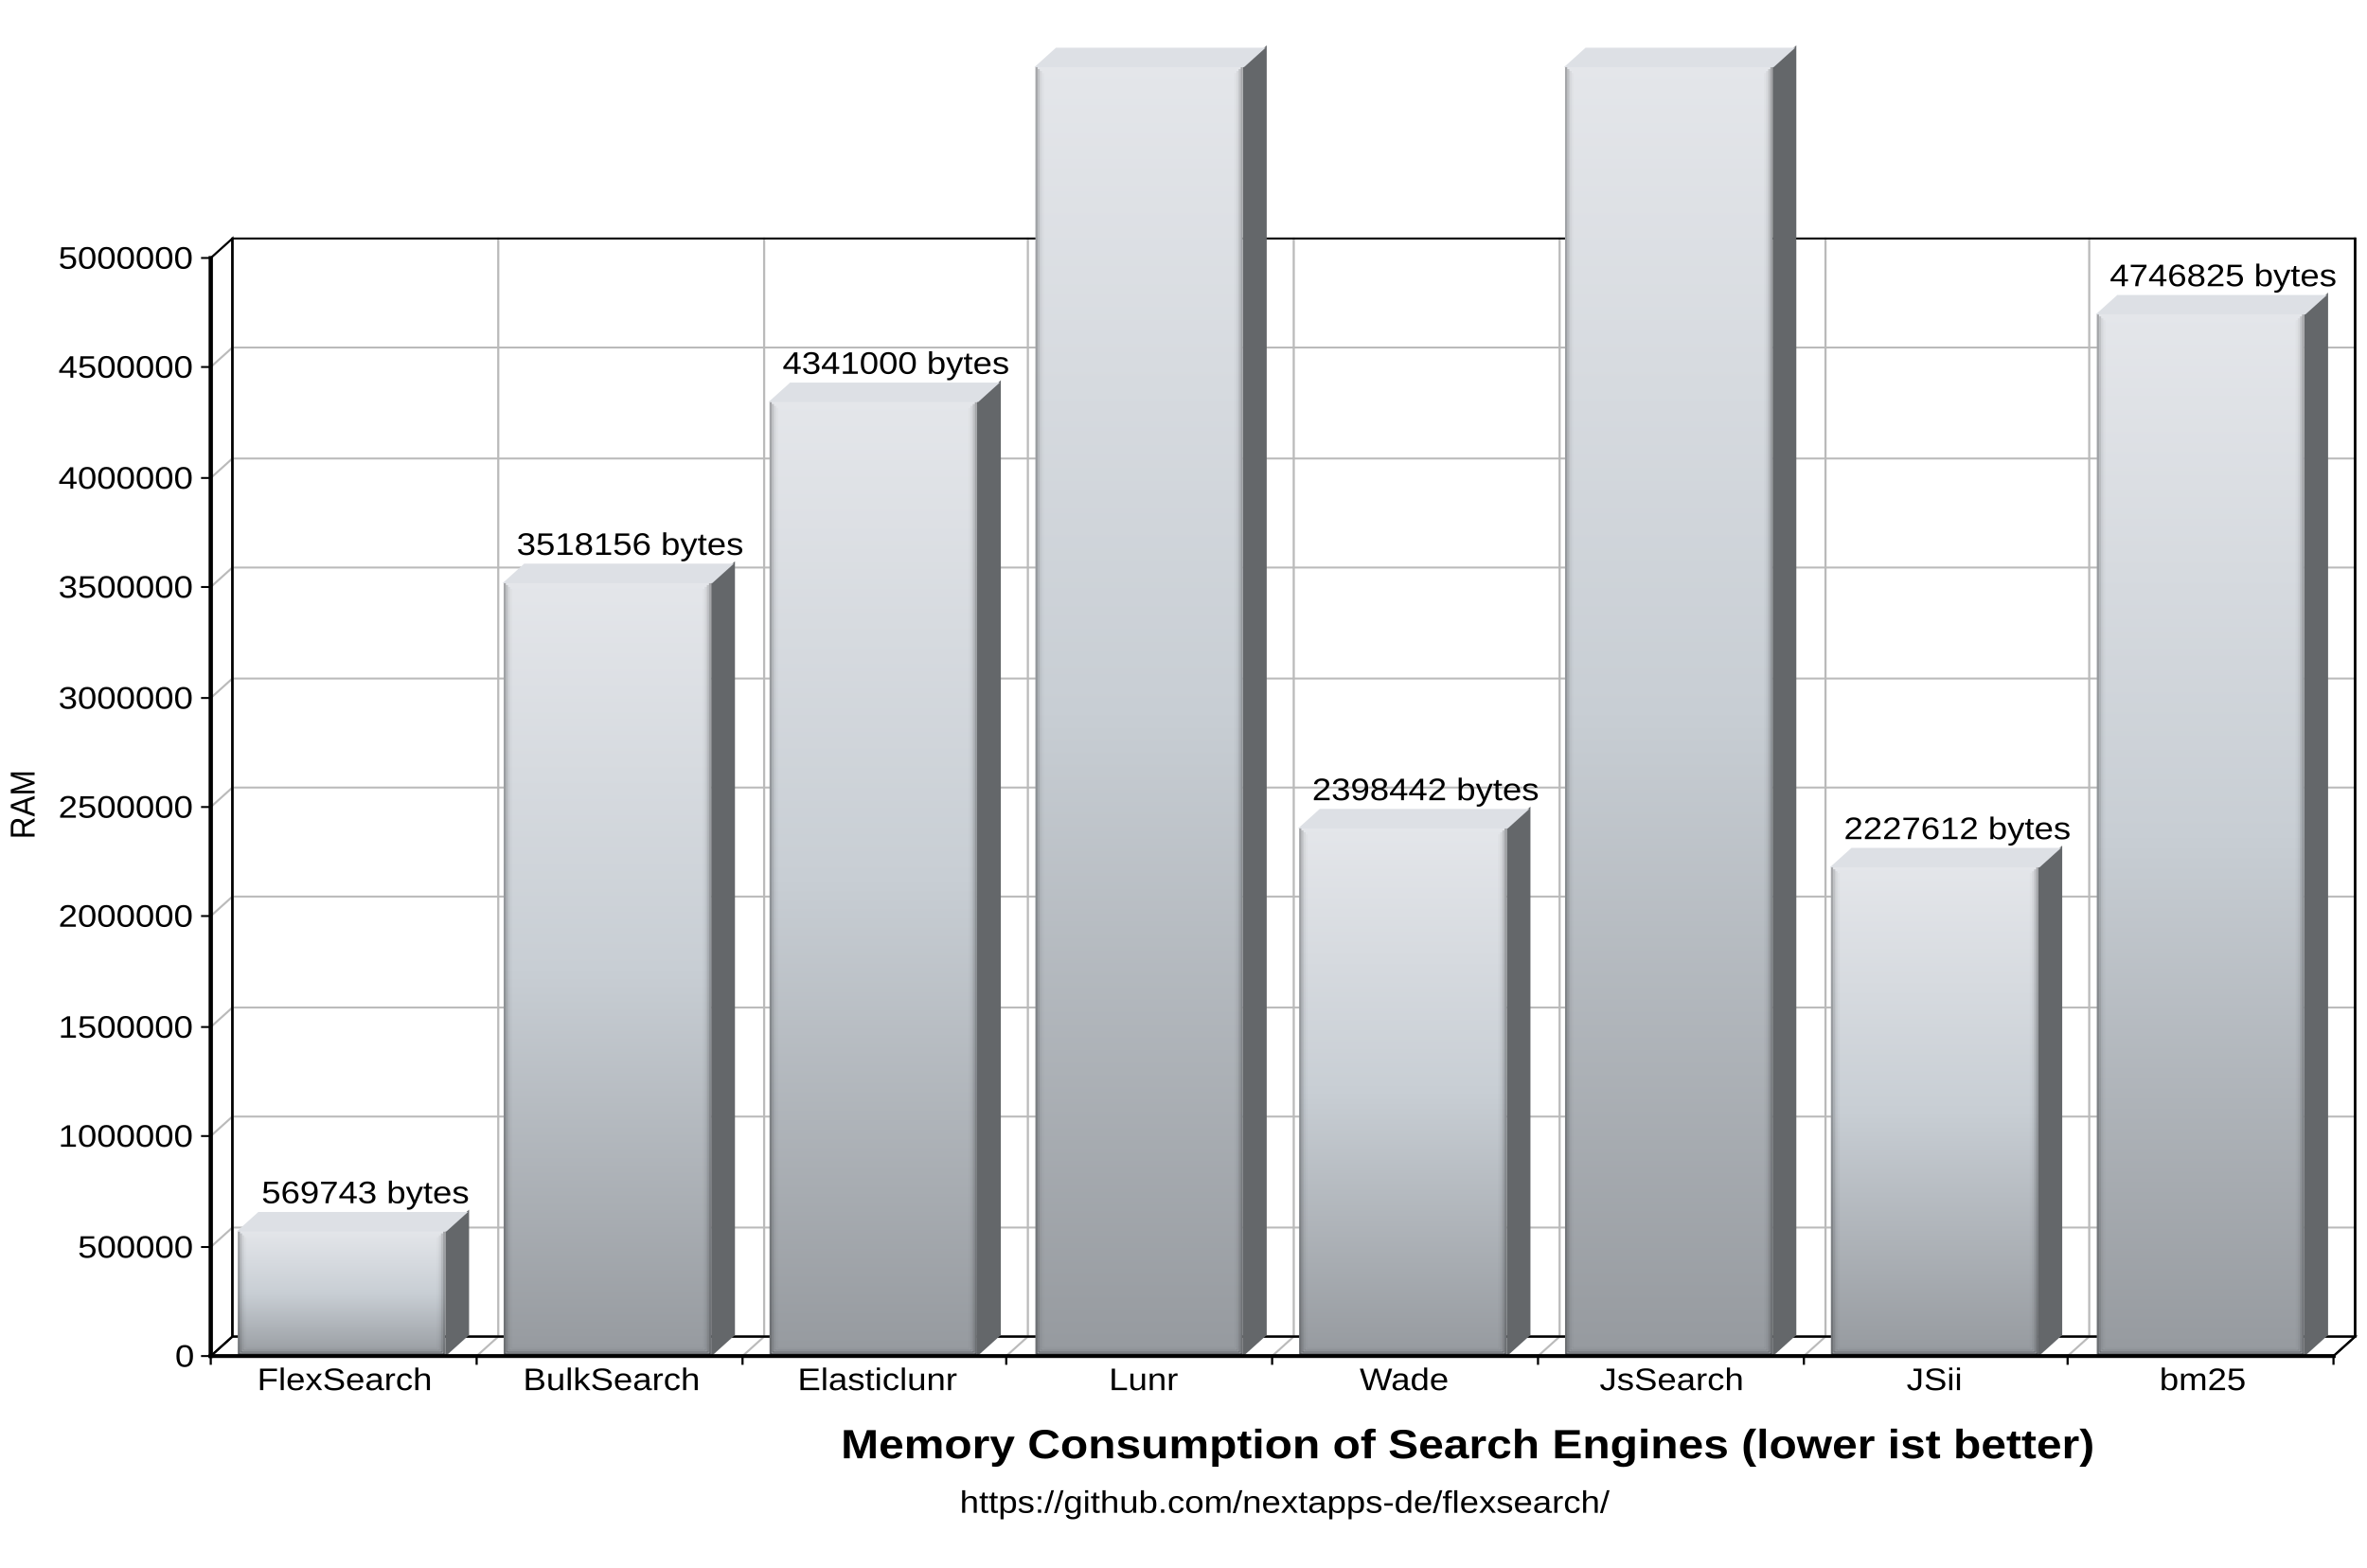
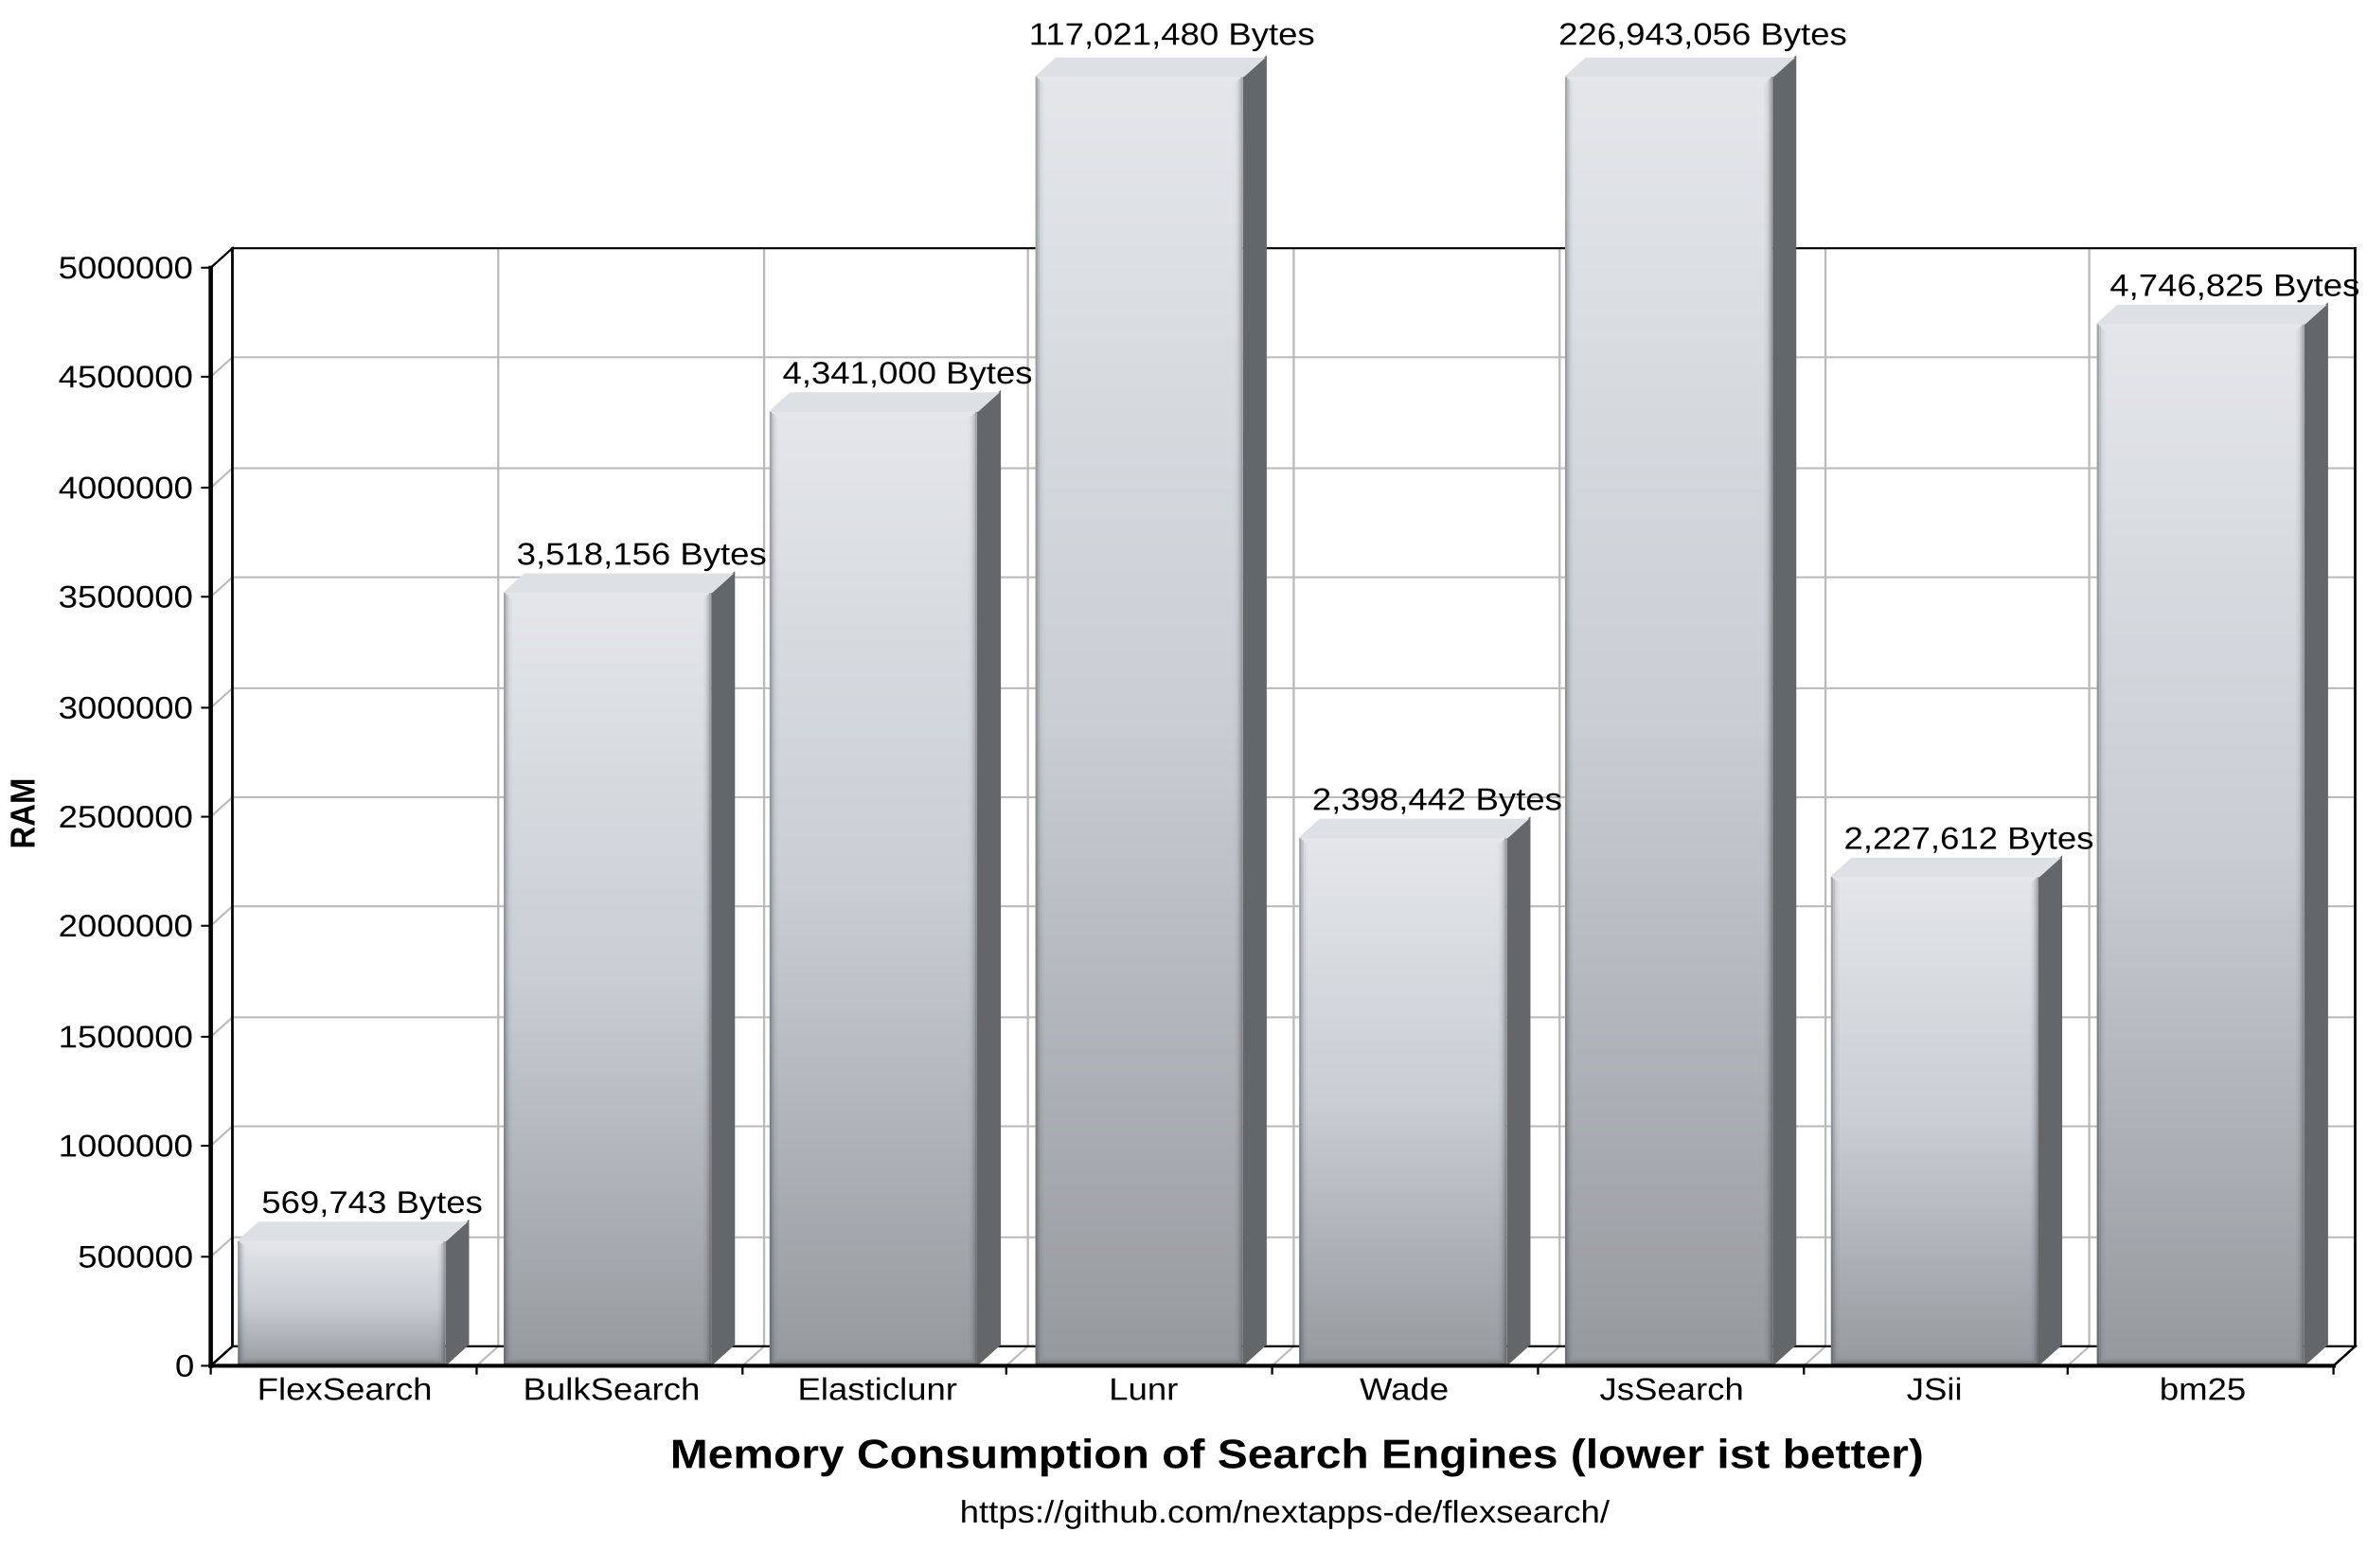
- <svg xmlns="http://www.w3.org/2000/svg" xmlns:xlink="http://www.w3.org/1999/xlink" viewBox="0 -35 1095 805" x="0px" y="0px" width="1095px" height="725px" preserveAspectRatio="none" xml:space="preserve">
+ <svg xmlns="http://www.w3.org/2000/svg" xmlns:xlink="http://www.w3.org/1999/xlink" viewBox="0 -40 1095 805" x="0px" y="0px" width="1095px" height="725px" preserveAspectRatio="none" xml:space="preserve">
  <defs>
    <linearGradient id="b49" x1="0.5" y1="596.5" x2="0.5" y2="662.242" spreadMethod="pad" gradientUnits="userSpaceOnUse">
      <stop offset="0" stop-color="#e4e6ea" />
      <stop offset="0.5" stop-color="#c8ced4" />
      <stop offset="1" stop-color="#969a9f" />
    </linearGradient>
    <linearGradient id="b75" x1="0.5" y1="263.5" x2="0.5" y2="660.941" spreadMethod="pad" gradientUnits="userSpaceOnUse">
      <stop offset="0" stop-color="#e4e6ea" />
      <stop offset="0.5" stop-color="#c8ced4" />
      <stop offset="1" stop-color="#969a9f" />
    </linearGradient>
    <linearGradient id="b101" x1="0.5" y1="170.5" x2="0.5" y2="660.578" spreadMethod="pad" gradientUnits="userSpaceOnUse">
      <stop offset="0" stop-color="#e4e6ea" />
      <stop offset="0.5" stop-color="#c8ced4" />
      <stop offset="1" stop-color="#969a9f" />
    </linearGradient>
    <linearGradient id="b127" x1="0.5" y1="-1.5" x2="0.5" y2="659.906" spreadMethod="pad" gradientUnits="userSpaceOnUse">
      <stop offset="0" stop-color="#e4e6ea" />
      <stop offset="0.5" stop-color="#c8ced4" />
      <stop offset="1" stop-color="#969a9f" />
    </linearGradient>
    <linearGradient id="b152" x1="0.5" y1="389.5" x2="0.5" y2="661.434" spreadMethod="pad" gradientUnits="userSpaceOnUse">
      <stop offset="0" stop-color="#e4e6ea" />
      <stop offset="0.5" stop-color="#c8ced4" />
      <stop offset="1" stop-color="#969a9f" />
    </linearGradient>
    <linearGradient id="b178" x1="0.5" y1="-1.5" x2="0.5" y2="659.906" spreadMethod="pad" gradientUnits="userSpaceOnUse">
      <stop offset="0" stop-color="#e4e6ea" />
      <stop offset="0.5" stop-color="#c8ced4" />
      <stop offset="1" stop-color="#969a9f" />
    </linearGradient>
    <linearGradient id="b203" x1="0.5" y1="409.5" x2="0.5" y2="661.512" spreadMethod="pad" gradientUnits="userSpaceOnUse">
      <stop offset="0" stop-color="#e4e6ea" />
      <stop offset="0.5" stop-color="#c8ced4" />
      <stop offset="1" stop-color="#969a9f" />
    </linearGradient>
    <linearGradient id="b229" x1="0.5" y1="125.5" x2="0.5" y2="660.402" spreadMethod="pad" gradientUnits="userSpaceOnUse">
      <stop offset="0" stop-color="#e4e6ea" />
      <stop offset="0.5" stop-color="#c8ced4" />
      <stop offset="1" stop-color="#969a9f" />
    </linearGradient>
  </defs>
  <g font-family="Arial" font-size="11px" fill="none" fill-rule="evenodd" stroke-linecap="square">
    <rect id="b1" x="0" y="0" width="1095" height="805" />
    <use xlink:href="#b1" fill="" />
    <rect id="b2" x="108" y="88" width="981" height="563" />
    <use xlink:href="#b2" fill="" />
    <path id="b3" stroke-linecap="butt" d="M97.5,97.5 L97.5,661.5 L107.5,651.5 L107.5,87.5 L97.5,97.5 Z" />
    <use xlink:href="#b3" fill="" />
    <path id="b4" stroke-linecap="butt" d="M1079.5,661.5 L97.5,661.5 L107.5,651.5 L1089.5,651.5 L1079.5,661.5 Z" />
    <use xlink:href="#b4" fill="" />
    <line id="b5" x1="107.5" y1="651.5" x2="1089.5" y2="651.5" />
    <use xlink:href="#b5" stroke="#bababa" />
    <line id="b6" x1="97.5" y1="661.5" x2="107.5" y2="651.5" />
    <use xlink:href="#b6" stroke="#bababa" />
    <line id="b7" x1="107.5" y1="595.5" x2="1089.5" y2="595.5" />
    <use xlink:href="#b7" stroke="#bababa" />
    <line id="b8" x1="97.5" y1="605.5" x2="107.5" y2="595.5" />
    <use xlink:href="#b8" stroke="#bababa" />
    <line id="b9" x1="107.5" y1="538.5" x2="1089.5" y2="538.5" />
    <use xlink:href="#b9" stroke="#bababa" />
    <line id="b10" x1="97.5" y1="548.5" x2="107.5" y2="538.5" />
    <use xlink:href="#b10" stroke="#bababa" />
    <line id="b11" x1="107.5" y1="482.5" x2="1089.5" y2="482.5" />
    <use xlink:href="#b11" stroke="#bababa" />
    <line id="b12" x1="97.5" y1="492.5" x2="107.5" y2="482.5" />
    <use xlink:href="#b12" stroke="#bababa" />
    <line id="b13" x1="107.5" y1="425.5" x2="1089.5" y2="425.5" />
    <use xlink:href="#b13" stroke="#bababa" />
    <line id="b14" x1="97.5" y1="435.5" x2="107.5" y2="425.5" />
    <use xlink:href="#b14" stroke="#bababa" />
    <line id="b15" x1="107.5" y1="369.5" x2="1089.5" y2="369.5" />
    <use xlink:href="#b15" stroke="#bababa" />
    <line id="b16" x1="97.5" y1="379.5" x2="107.5" y2="369.5" />
    <use xlink:href="#b16" stroke="#bababa" />
    <line id="b17" x1="107.5" y1="313.5" x2="1089.5" y2="313.5" />
    <use xlink:href="#b17" stroke="#bababa" />
    <line id="b18" x1="97.5" y1="323.5" x2="107.5" y2="313.5" />
    <use xlink:href="#b18" stroke="#bababa" />
    <line id="b19" x1="107.5" y1="256.5" x2="1089.5" y2="256.5" />
    <use xlink:href="#b19" stroke="#bababa" />
    <line id="b20" x1="97.5" y1="266.5" x2="107.5" y2="256.5" />
    <use xlink:href="#b20" stroke="#bababa" />
    <line id="b21" x1="107.5" y1="200.5" x2="1089.5" y2="200.5" />
    <use xlink:href="#b21" stroke="#bababa" />
    <line id="b22" x1="97.5" y1="210.5" x2="107.5" y2="200.5" />
    <use xlink:href="#b22" stroke="#bababa" />
    <line id="b23" x1="107.5" y1="143.5" x2="1089.5" y2="143.5" />
    <use xlink:href="#b23" stroke="#bababa" />
    <line id="b24" x1="97.5" y1="153.5" x2="107.5" y2="143.5" />
    <use xlink:href="#b24" stroke="#bababa" />
    <line id="b25" x1="107.5" y1="87.5" x2="1089.5" y2="87.5" />
    <use xlink:href="#b25" stroke="#bababa" />
    <line id="b26" x1="97.5" y1="97.5" x2="107.5" y2="87.5" />
    <use xlink:href="#b26" stroke="#bababa" />
    <line id="b27" x1="107.5" y1="651.5" x2="107.5" y2="87.5" />
    <use xlink:href="#b27" stroke="#bababa" />
    <line id="b28" x1="97.5" y1="661.5" x2="107.5" y2="651.5" />
    <use xlink:href="#b28" stroke="#bababa" />
    <line id="b29" x1="230.5" y1="651.5" x2="230.5" y2="87.5" />
    <use xlink:href="#b29" stroke="#bababa" />
    <line id="b30" x1="220.5" y1="661.5" x2="230.5" y2="651.5" />
    <use xlink:href="#b30" stroke="#bababa" />
    <line id="b31" x1="353.5" y1="651.5" x2="353.5" y2="87.5" />
    <use xlink:href="#b31" stroke="#bababa" />
    <line id="b32" x1="343.5" y1="661.5" x2="353.5" y2="651.5" />
    <use xlink:href="#b32" stroke="#bababa" />
    <line id="b33" x1="475.5" y1="651.5" x2="475.5" y2="87.5" />
    <use xlink:href="#b33" stroke="#bababa" />
    <line id="b34" x1="465.5" y1="661.5" x2="475.5" y2="651.5" />
    <use xlink:href="#b34" stroke="#bababa" />
    <line id="b35" x1="598.5" y1="651.5" x2="598.5" y2="87.5" />
    <use xlink:href="#b35" stroke="#bababa" />
    <line id="b36" x1="588.5" y1="661.5" x2="598.5" y2="651.5" />
    <use xlink:href="#b36" stroke="#bababa" />
    <line id="b37" x1="721.5" y1="651.5" x2="721.5" y2="87.5" />
    <use xlink:href="#b37" stroke="#bababa" />
    <line id="b38" x1="711.5" y1="661.5" x2="721.5" y2="651.5" />
    <use xlink:href="#b38" stroke="#bababa" />
    <line id="b39" x1="844.5" y1="651.5" x2="844.5" y2="87.5" />
    <use xlink:href="#b39" stroke="#bababa" />
    <line id="b40" x1="834.5" y1="661.5" x2="844.5" y2="651.5" />
    <use xlink:href="#b40" stroke="#bababa" />
    <line id="b41" x1="966.5" y1="651.5" x2="966.5" y2="87.5" />
    <use xlink:href="#b41" stroke="#bababa" />
    <line id="b42" x1="956.5" y1="661.5" x2="966.5" y2="651.5" />
    <use xlink:href="#b42" stroke="#bababa" />
    <line id="b43" x1="1089.5" y1="651.5" x2="1089.5" y2="87.5" />
    <use xlink:href="#b43" stroke="#bababa" />
    <line id="b44" x1="1079.5" y1="661.5" x2="1089.5" y2="651.5" />
    <use xlink:href="#b44" stroke="#bababa" />
    <rect id="b45" x="107.5" y="87.5" width="982" height="564" />
    <use xlink:href="#b45" stroke="#000000" />
    <path id="b46" stroke-linecap="butt" d="M97.5,97.5 L97.5,661.5 L107.5,651.5 L107.5,87.5 L97.5,97.5 Z" />
    <use xlink:href="#b46" stroke="#000000" />
    <path id="b47" stroke-linecap="butt" d="M1079.5,661.5 L97.5,661.5 L107.5,651.5 L1089.5,651.5 L1079.5,661.5 Z" />
    <use xlink:href="#b47" stroke="#000000" />
    <path id="b48" stroke-linecap="butt" d="M206.5,660.5 L206.5,597.5 L216.5,587.5 L216.5,650.5 L206.5,660.5 Z" />
    <use xlink:href="#b48" fill="#64676a" stroke="#64676a" />
    <rect id="b50" x="110" y="597" width="96" height="64" />
    <use xlink:href="#b50" fill="url(#b49)" />
    <path id="b52" stroke-linecap="butt" d="M110.5,660.5 L110.5,597.5" />
    <use xlink:href="#b52" stroke="#000000" stroke-opacity="0.278" />
    <path id="b53" stroke-linecap="butt" d="M110.5,597.5 L205.5,597.5" />
    <use xlink:href="#b53" />
    <path id="b54" stroke-linecap="butt" d="M205.5,597.5 L205.5,660.5" />
    <use xlink:href="#b54" stroke="#000000" stroke-opacity="0.278" />
    <path id="b55" stroke-linecap="butt" d="M205.5,660.5 L110.5,660.5" />
    <use xlink:href="#b55" stroke="#000000" stroke-opacity="0.278" />
    <path id="b57" stroke-linecap="butt" d="M111.5,659.5 L111.5,598.5" />
    <use xlink:href="#b57" stroke="#000000" stroke-opacity="0.153" />
    <path id="b58" stroke-linecap="butt" d="M111.5,598.5 L204.5,598.5" />
    <use xlink:href="#b58" />
    <path id="b59" stroke-linecap="butt" d="M204.5,598.5 L204.5,659.5" />
    <use xlink:href="#b59" stroke="#000000" stroke-opacity="0.153" />
    <path id="b60" stroke-linecap="butt" d="M204.5,659.5 L111.5,659.5" />
    <use xlink:href="#b60" stroke="#000000" stroke-opacity="0.153" />
    <path id="b62" stroke-linecap="butt" d="M112.5,658.5 L112.5,599.5" />
    <use xlink:href="#b62" stroke="#000000" stroke-opacity="0.059" />
    <path id="b63" stroke-linecap="butt" d="M112.5,599.5 L203.5,599.5" />
    <use xlink:href="#b63" />
    <path id="b64" stroke-linecap="butt" d="M203.5,599.5 L203.5,658.5" />
    <use xlink:href="#b64" stroke="#000000" stroke-opacity="0.059" />
    <path id="b65" stroke-linecap="butt" d="M203.5,658.5 L112.5,658.5" />
    <use xlink:href="#b65" stroke="#000000" stroke-opacity="0.059" />
    <path id="b67" stroke-linecap="butt" d="M113.5,657.5 L113.5,600.5" />
    <use xlink:href="#b67" stroke="#000000" stroke-opacity="0.02" />
    <path id="b68" stroke-linecap="butt" d="M113.5,600.5 L202.5,600.5" />
    <use xlink:href="#b68" />
    <path id="b69" stroke-linecap="butt" d="M202.5,600.5 L202.5,657.5" />
    <use xlink:href="#b69" stroke="#000000" stroke-opacity="0.02" />
    <path id="b70" stroke-linecap="butt" d="M202.5,657.5 L113.5,657.5" />
    <use xlink:href="#b70" stroke="#000000" stroke-opacity="0.02" />
    <path id="b71" stroke-linecap="butt" d="M119.5,587.5 L109.5,597.5 L206.5,597.5 L216.5,587.5 L119.5,587.5 Z" />
    <use xlink:href="#b71" fill="#dde0e5" />
    <rect id="b72" x="117" y="566" width="102" height="22" />
    <use xlink:href="#b72" fill="" />
-     <text id="b73" style="font-family:'Arial';font-size:16px;" x="121" y="583">569743 bytes</text>
+     <text id="b73" style="font-family:'Arial';font-size:16px;" x="121" y="583">569,743 Bytes</text>
    <use xlink:href="#b73" fill="#000000" />
    <path id="b74" stroke-linecap="butt" d="M329.5,660.5 L329.5,264.5 L339.5,254.5 L339.5,650.5 L329.5,660.5 Z" />
    <use xlink:href="#b74" fill="#64676a" stroke="#64676a" />
    <rect id="b76" x="233" y="264" width="96" height="397" />
    <use xlink:href="#b76" fill="url(#b75)" />
    <path id="b78" stroke-linecap="butt" d="M233.5,660.5 L233.5,264.5" />
    <use xlink:href="#b78" stroke="#000000" stroke-opacity="0.278" />
    <path id="b79" stroke-linecap="butt" d="M233.5,264.5 L328.5,264.5" />
    <use xlink:href="#b79" />
    <path id="b80" stroke-linecap="butt" d="M328.5,264.5 L328.5,660.5" />
    <use xlink:href="#b80" stroke="#000000" stroke-opacity="0.278" />
    <path id="b81" stroke-linecap="butt" d="M328.5,660.5 L233.5,660.5" />
    <use xlink:href="#b81" stroke="#000000" stroke-opacity="0.278" />
    <path id="b83" stroke-linecap="butt" d="M234.5,659.5 L234.5,265.5" />
    <use xlink:href="#b83" stroke="#000000" stroke-opacity="0.153" />
    <path id="b84" stroke-linecap="butt" d="M234.5,265.5 L327.5,265.5" />
    <use xlink:href="#b84" />
    <path id="b85" stroke-linecap="butt" d="M327.5,265.5 L327.5,659.5" />
    <use xlink:href="#b85" stroke="#000000" stroke-opacity="0.153" />
    <path id="b86" stroke-linecap="butt" d="M327.5,659.5 L234.5,659.5" />
    <use xlink:href="#b86" stroke="#000000" stroke-opacity="0.153" />
    <path id="b88" stroke-linecap="butt" d="M235.5,658.5 L235.5,266.5" />
    <use xlink:href="#b88" stroke="#000000" stroke-opacity="0.059" />
    <path id="b89" stroke-linecap="butt" d="M235.5,266.5 L326.5,266.5" />
    <use xlink:href="#b89" />
    <path id="b90" stroke-linecap="butt" d="M326.5,266.5 L326.5,658.5" />
    <use xlink:href="#b90" stroke="#000000" stroke-opacity="0.059" />
    <path id="b91" stroke-linecap="butt" d="M326.5,658.5 L235.5,658.5" />
    <use xlink:href="#b91" stroke="#000000" stroke-opacity="0.059" />
    <path id="b93" stroke-linecap="butt" d="M236.5,657.5 L236.5,267.5" />
    <use xlink:href="#b93" stroke="#000000" stroke-opacity="0.02" />
    <path id="b94" stroke-linecap="butt" d="M236.5,267.5 L325.5,267.5" />
    <use xlink:href="#b94" />
    <path id="b95" stroke-linecap="butt" d="M325.5,267.5 L325.5,657.5" />
    <use xlink:href="#b95" stroke="#000000" stroke-opacity="0.02" />
    <path id="b96" stroke-linecap="butt" d="M325.5,657.5 L236.5,657.5" />
    <use xlink:href="#b96" stroke="#000000" stroke-opacity="0.02" />
    <path id="b97" stroke-linecap="butt" d="M242.5,254.5 L232.5,264.5 L329.5,264.5 L339.5,254.5 L242.5,254.5 Z" />
    <use xlink:href="#b97" fill="#dde0e5" />
    <rect id="b98" x="235" y="233" width="111" height="22" />
    <use xlink:href="#b98" fill="" />
-     <text id="b99" style="font-family:'Arial';font-size:16px;" x="239" y="250">3518156 bytes</text>
+     <text id="b99" style="font-family:'Arial';font-size:16px;" x="239" y="250">3,518,156 Bytes</text>
    <use xlink:href="#b99" fill="#000000" />
    <path id="b100" stroke-linecap="butt" d="M452.5,660.5 L452.5,171.5 L462.5,161.5 L462.5,650.5 L452.5,660.5 Z" />
    <use xlink:href="#b100" fill="#64676a" stroke="#64676a" />
    <rect id="b102" x="356" y="171" width="96" height="490" />
    <use xlink:href="#b102" fill="url(#b101)" />
    <path id="b104" stroke-linecap="butt" d="M356.5,660.5 L356.5,171.5" />
    <use xlink:href="#b104" stroke="#000000" stroke-opacity="0.278" />
    <path id="b105" stroke-linecap="butt" d="M356.5,171.5 L451.5,171.5" />
    <use xlink:href="#b105" />
    <path id="b106" stroke-linecap="butt" d="M451.5,171.5 L451.5,660.5" />
    <use xlink:href="#b106" stroke="#000000" stroke-opacity="0.278" />
    <path id="b107" stroke-linecap="butt" d="M451.5,660.5 L356.5,660.5" />
    <use xlink:href="#b107" stroke="#000000" stroke-opacity="0.278" />
    <path id="b109" stroke-linecap="butt" d="M357.5,659.5 L357.5,172.5" />
    <use xlink:href="#b109" stroke="#000000" stroke-opacity="0.153" />
    <path id="b110" stroke-linecap="butt" d="M357.5,172.5 L450.5,172.5" />
    <use xlink:href="#b110" />
    <path id="b111" stroke-linecap="butt" d="M450.5,172.5 L450.5,659.5" />
    <use xlink:href="#b111" stroke="#000000" stroke-opacity="0.153" />
    <path id="b112" stroke-linecap="butt" d="M450.5,659.5 L357.5,659.5" />
    <use xlink:href="#b112" stroke="#000000" stroke-opacity="0.153" />
    <path id="b114" stroke-linecap="butt" d="M358.5,658.5 L358.5,173.5" />
    <use xlink:href="#b114" stroke="#000000" stroke-opacity="0.059" />
    <path id="b115" stroke-linecap="butt" d="M358.5,173.5 L449.5,173.5" />
    <use xlink:href="#b115" />
    <path id="b116" stroke-linecap="butt" d="M449.5,173.5 L449.5,658.5" />
    <use xlink:href="#b116" stroke="#000000" stroke-opacity="0.059" />
    <path id="b117" stroke-linecap="butt" d="M449.5,658.5 L358.5,658.5" />
    <use xlink:href="#b117" stroke="#000000" stroke-opacity="0.059" />
    <path id="b119" stroke-linecap="butt" d="M359.5,657.5 L359.5,174.5" />
    <use xlink:href="#b119" stroke="#000000" stroke-opacity="0.02" />
    <path id="b120" stroke-linecap="butt" d="M359.5,174.5 L448.5,174.5" />
    <use xlink:href="#b120" />
    <path id="b121" stroke-linecap="butt" d="M448.5,174.5 L448.5,657.5" />
    <use xlink:href="#b121" stroke="#000000" stroke-opacity="0.02" />
    <path id="b122" stroke-linecap="butt" d="M448.5,657.5 L359.5,657.5" />
    <use xlink:href="#b122" stroke="#000000" stroke-opacity="0.02" />
    <path id="b123" stroke-linecap="butt" d="M365.5,161.5 L355.5,171.5 L452.5,171.5 L462.5,161.5 L365.5,161.5 Z" />
    <use xlink:href="#b123" fill="#dde0e5" />
    <rect id="b124" x="358" y="140" width="111" height="22" />
    <use xlink:href="#b124" fill="" />
-     <text id="b125" style="font-family:'Arial';font-size:16px;" x="362" y="157">4341000 bytes</text>
+     <text id="b125" style="font-family:'Arial';font-size:16px;" x="362" y="157">4,341,000 Bytes</text>
    <use xlink:href="#b125" fill="#000000" />
    <path id="b126" stroke-linecap="butt" d="M575.5,660.5 L575.5,-0.5 L585.5,-10.5 L585.5,650.5 L575.5,660.5 Z" />
    <use xlink:href="#b126" fill="#64676a" stroke="#64676a" />
    <rect id="b128" x="479" y="-1" width="96" height="662" />
    <use xlink:href="#b128" fill="url(#b127)" />
    <path id="b130" stroke-linecap="butt" d="M479.5,660.5 L479.5,-0.5" />
    <use xlink:href="#b130" stroke="#000000" stroke-opacity="0.278" />
    <path id="b131" stroke-linecap="butt" d="M479.5,-0.5 L574.5,-0.5" />
    <use xlink:href="#b131" />
    <path id="b132" stroke-linecap="butt" d="M574.5,-0.5 L574.5,660.5" />
    <use xlink:href="#b132" stroke="#000000" stroke-opacity="0.278" />
    <path id="b133" stroke-linecap="butt" d="M574.5,660.5 L479.5,660.5" />
    <use xlink:href="#b133" stroke="#000000" stroke-opacity="0.278" />
    <path id="b135" stroke-linecap="butt" d="M480.5,659.5 L480.5,0.5" />
    <use xlink:href="#b135" stroke="#000000" stroke-opacity="0.153" />
    <path id="b136" stroke-linecap="butt" d="M480.5,0.5 L573.5,0.5" />
    <use xlink:href="#b136" />
    <path id="b137" stroke-linecap="butt" d="M573.5,0.5 L573.5,659.5" />
    <use xlink:href="#b137" stroke="#000000" stroke-opacity="0.153" />
    <path id="b138" stroke-linecap="butt" d="M573.5,659.5 L480.5,659.5" />
    <use xlink:href="#b138" stroke="#000000" stroke-opacity="0.153" />
    <path id="b140" stroke-linecap="butt" d="M481.5,658.5 L481.5,1.5" />
    <use xlink:href="#b140" stroke="#000000" stroke-opacity="0.059" />
    <path id="b141" stroke-linecap="butt" d="M481.5,1.5 L572.5,1.5" />
    <use xlink:href="#b141" />
    <path id="b142" stroke-linecap="butt" d="M572.5,1.5 L572.5,658.5" />
    <use xlink:href="#b142" stroke="#000000" stroke-opacity="0.059" />
    <path id="b143" stroke-linecap="butt" d="M572.5,658.5 L481.5,658.5" />
    <use xlink:href="#b143" stroke="#000000" stroke-opacity="0.059" />
    <path id="b145" stroke-linecap="butt" d="M482.5,657.5 L482.5,2.5" />
    <use xlink:href="#b145" stroke="#000000" stroke-opacity="0.02" />
    <path id="b146" stroke-linecap="butt" d="M482.5,2.5 L571.5,2.5" />
    <use xlink:href="#b146" />
    <path id="b147" stroke-linecap="butt" d="M571.5,2.5 L571.5,657.5" />
    <use xlink:href="#b147" stroke="#000000" stroke-opacity="0.02" />
    <path id="b148" stroke-linecap="butt" d="M571.5,657.5 L482.5,657.5" />
    <use xlink:href="#b148" stroke="#000000" stroke-opacity="0.02" />
    <path id="b149" stroke-linecap="butt" d="M488.5,-10.5 L478.5,-0.5 L575.5,-0.5 L585.5,-10.5 L488.5,-10.5 Z" />
    <use xlink:href="#b149" fill="#dde0e5" />
-     <text id="b150" style="font-family:'Arial';font-size:16px;" x="476" y="-12553">117021480 bytes</text>
+     <text id="b150" style="font-family:'Arial';font-size:16px;" x="476" y="-17">117,021,480 Bytes</text>
    <use xlink:href="#b150" fill="#000000" />
    <path id="b151" stroke-linecap="butt" d="M697.5,660.5 L697.5,390.5 L707.5,380.5 L707.5,650.5 L697.5,660.5 Z" />
    <use xlink:href="#b151" fill="#64676a" stroke="#64676a" />
    <rect id="b153" x="601" y="390" width="96" height="271" />
    <use xlink:href="#b153" fill="url(#b152)" />
    <path id="b155" stroke-linecap="butt" d="M601.5,660.5 L601.5,390.5" />
    <use xlink:href="#b155" stroke="#000000" stroke-opacity="0.278" />
    <path id="b156" stroke-linecap="butt" d="M601.5,390.5 L696.5,390.5" />
    <use xlink:href="#b156" />
    <path id="b157" stroke-linecap="butt" d="M696.5,390.5 L696.5,660.5" />
    <use xlink:href="#b157" stroke="#000000" stroke-opacity="0.278" />
    <path id="b158" stroke-linecap="butt" d="M696.5,660.5 L601.5,660.5" />
    <use xlink:href="#b158" stroke="#000000" stroke-opacity="0.278" />
    <path id="b160" stroke-linecap="butt" d="M602.5,659.5 L602.5,391.5" />
    <use xlink:href="#b160" stroke="#000000" stroke-opacity="0.153" />
    <path id="b161" stroke-linecap="butt" d="M602.5,391.5 L695.5,391.5" />
    <use xlink:href="#b161" />
    <path id="b162" stroke-linecap="butt" d="M695.5,391.5 L695.5,659.5" />
    <use xlink:href="#b162" stroke="#000000" stroke-opacity="0.153" />
    <path id="b163" stroke-linecap="butt" d="M695.5,659.5 L602.5,659.5" />
    <use xlink:href="#b163" stroke="#000000" stroke-opacity="0.153" />
    <path id="b165" stroke-linecap="butt" d="M603.5,658.5 L603.5,392.5" />
    <use xlink:href="#b165" stroke="#000000" stroke-opacity="0.059" />
    <path id="b166" stroke-linecap="butt" d="M603.5,392.5 L694.5,392.5" />
    <use xlink:href="#b166" />
    <path id="b167" stroke-linecap="butt" d="M694.5,392.5 L694.5,658.5" />
    <use xlink:href="#b167" stroke="#000000" stroke-opacity="0.059" />
    <path id="b168" stroke-linecap="butt" d="M694.5,658.5 L603.5,658.5" />
    <use xlink:href="#b168" stroke="#000000" stroke-opacity="0.059" />
    <path id="b170" stroke-linecap="butt" d="M604.5,657.5 L604.5,393.5" />
    <use xlink:href="#b170" stroke="#000000" stroke-opacity="0.02" />
    <path id="b171" stroke-linecap="butt" d="M604.5,393.5 L693.5,393.5" />
    <use xlink:href="#b171" />
    <path id="b172" stroke-linecap="butt" d="M693.5,393.5 L693.5,657.5" />
    <use xlink:href="#b172" stroke="#000000" stroke-opacity="0.02" />
    <path id="b173" stroke-linecap="butt" d="M693.5,657.5 L604.5,657.5" />
    <use xlink:href="#b173" stroke="#000000" stroke-opacity="0.02" />
    <path id="b174" stroke-linecap="butt" d="M610.5,380.5 L600.5,390.5 L697.5,390.5 L707.5,380.5 L610.5,380.5 Z" />
    <use xlink:href="#b174" fill="#dde0e5" />
    <rect id="b175" x="603" y="359" width="111" height="22" />
    <use xlink:href="#b175" fill="" />
-     <text id="b176" style="font-family:'Arial';font-size:16px;" x="607" y="376">2398442 bytes</text>
+     <text id="b176" style="font-family:'Arial';font-size:16px;" x="607" y="376">2,398,442 Bytes</text>
    <use xlink:href="#b176" fill="#000000" />
    <path id="b177" stroke-linecap="butt" d="M820.5,660.5 L820.5,-0.5 L830.5,-10.5 L830.5,650.5 L820.5,660.5 Z" />
    <use xlink:href="#b177" fill="#64676a" stroke="#64676a" />
    <rect id="b179" x="724" y="-1" width="96" height="662" />
    <use xlink:href="#b179" fill="url(#b178)" />
    <path id="b181" stroke-linecap="butt" d="M724.5,660.5 L724.5,-0.5" />
    <use xlink:href="#b181" stroke="#000000" stroke-opacity="0.278" />
    <path id="b182" stroke-linecap="butt" d="M724.5,-0.5 L819.5,-0.5" />
    <use xlink:href="#b182" />
    <path id="b183" stroke-linecap="butt" d="M819.5,-0.5 L819.5,660.5" />
    <use xlink:href="#b183" stroke="#000000" stroke-opacity="0.278" />
    <path id="b184" stroke-linecap="butt" d="M819.5,660.5 L724.5,660.5" />
    <use xlink:href="#b184" stroke="#000000" stroke-opacity="0.278" />
    <path id="b186" stroke-linecap="butt" d="M725.5,659.5 L725.5,0.5" />
    <use xlink:href="#b186" stroke="#000000" stroke-opacity="0.153" />
    <path id="b187" stroke-linecap="butt" d="M725.5,0.5 L818.5,0.5" />
    <use xlink:href="#b187" />
    <path id="b188" stroke-linecap="butt" d="M818.5,0.5 L818.5,659.5" />
    <use xlink:href="#b188" stroke="#000000" stroke-opacity="0.153" />
    <path id="b189" stroke-linecap="butt" d="M818.5,659.5 L725.5,659.5" />
    <use xlink:href="#b189" stroke="#000000" stroke-opacity="0.153" />
    <path id="b191" stroke-linecap="butt" d="M726.5,658.5 L726.5,1.5" />
    <use xlink:href="#b191" stroke="#000000" stroke-opacity="0.059" />
    <path id="b192" stroke-linecap="butt" d="M726.5,1.5 L817.5,1.5" />
    <use xlink:href="#b192" />
    <path id="b193" stroke-linecap="butt" d="M817.5,1.5 L817.5,658.5" />
    <use xlink:href="#b193" stroke="#000000" stroke-opacity="0.059" />
    <path id="b194" stroke-linecap="butt" d="M817.5,658.5 L726.5,658.5" />
    <use xlink:href="#b194" stroke="#000000" stroke-opacity="0.059" />
    <path id="b196" stroke-linecap="butt" d="M727.5,657.5 L727.5,2.5" />
    <use xlink:href="#b196" stroke="#000000" stroke-opacity="0.02" />
    <path id="b197" stroke-linecap="butt" d="M727.5,2.5 L816.5,2.5" />
    <use xlink:href="#b197" />
    <path id="b198" stroke-linecap="butt" d="M816.5,2.5 L816.5,657.5" />
    <use xlink:href="#b198" stroke="#000000" stroke-opacity="0.02" />
    <path id="b199" stroke-linecap="butt" d="M816.5,657.5 L727.5,657.5" />
    <use xlink:href="#b199" stroke="#000000" stroke-opacity="0.02" />
    <path id="b200" stroke-linecap="butt" d="M733.5,-10.5 L723.5,-0.5 L820.5,-0.5 L830.5,-10.5 L733.5,-10.5 Z" />
    <use xlink:href="#b200" fill="#dde0e5" />
-     <text id="b201" style="font-family:'Arial';font-size:16px;" x="721" y="-24952">226943056 bytes</text>
+     <text id="b201" style="font-family:'Arial';font-size:16px;" x="721" y="-17">226,943,056 Bytes</text>
    <use xlink:href="#b201" fill="#000000" />
    <path id="b202" stroke-linecap="butt" d="M943.5,660.5 L943.5,410.5 L953.5,400.5 L953.5,650.5 L943.5,660.5 Z" />
    <use xlink:href="#b202" fill="#64676a" stroke="#64676a" />
    <rect id="b204" x="847" y="410" width="96" height="251" />
    <use xlink:href="#b204" fill="url(#b203)" />
    <path id="b206" stroke-linecap="butt" d="M847.5,660.5 L847.5,410.5" />
    <use xlink:href="#b206" stroke="#000000" stroke-opacity="0.278" />
    <path id="b207" stroke-linecap="butt" d="M847.5,410.5 L942.5,410.5" />
    <use xlink:href="#b207" />
    <path id="b208" stroke-linecap="butt" d="M942.5,410.5 L942.5,660.5" />
    <use xlink:href="#b208" stroke="#000000" stroke-opacity="0.278" />
    <path id="b209" stroke-linecap="butt" d="M942.5,660.5 L847.5,660.5" />
    <use xlink:href="#b209" stroke="#000000" stroke-opacity="0.278" />
    <path id="b211" stroke-linecap="butt" d="M848.5,659.5 L848.5,411.5" />
    <use xlink:href="#b211" stroke="#000000" stroke-opacity="0.153" />
    <path id="b212" stroke-linecap="butt" d="M848.5,411.5 L941.5,411.5" />
    <use xlink:href="#b212" />
    <path id="b213" stroke-linecap="butt" d="M941.5,411.5 L941.5,659.5" />
    <use xlink:href="#b213" stroke="#000000" stroke-opacity="0.153" />
    <path id="b214" stroke-linecap="butt" d="M941.5,659.5 L848.5,659.5" />
    <use xlink:href="#b214" stroke="#000000" stroke-opacity="0.153" />
    <path id="b216" stroke-linecap="butt" d="M849.5,658.5 L849.5,412.5" />
    <use xlink:href="#b216" stroke="#000000" stroke-opacity="0.059" />
    <path id="b217" stroke-linecap="butt" d="M849.5,412.5 L940.5,412.5" />
    <use xlink:href="#b217" />
    <path id="b218" stroke-linecap="butt" d="M940.5,412.5 L940.5,658.5" />
    <use xlink:href="#b218" stroke="#000000" stroke-opacity="0.059" />
    <path id="b219" stroke-linecap="butt" d="M940.5,658.5 L849.5,658.5" />
    <use xlink:href="#b219" stroke="#000000" stroke-opacity="0.059" />
    <path id="b221" stroke-linecap="butt" d="M850.5,657.5 L850.5,413.5" />
    <use xlink:href="#b221" stroke="#000000" stroke-opacity="0.02" />
    <path id="b222" stroke-linecap="butt" d="M850.5,413.5 L939.5,413.5" />
    <use xlink:href="#b222" />
    <path id="b223" stroke-linecap="butt" d="M939.5,413.5 L939.5,657.5" />
    <use xlink:href="#b223" stroke="#000000" stroke-opacity="0.02" />
    <path id="b224" stroke-linecap="butt" d="M939.5,657.5 L850.5,657.5" />
    <use xlink:href="#b224" stroke="#000000" stroke-opacity="0.02" />
    <path id="b225" stroke-linecap="butt" d="M856.5,400.5 L846.5,410.5 L943.5,410.5 L953.5,400.5 L856.5,400.5 Z" />
    <use xlink:href="#b225" fill="#dde0e5" />
    <rect id="b226" x="849" y="379" width="111" height="22" />
    <use xlink:href="#b226" fill="" />
-     <text id="b227" style="font-family:'Arial';font-size:16px;" x="853" y="396">2227612 bytes</text>
+     <text id="b227" style="font-family:'Arial';font-size:16px;" x="853" y="396">2,227,612 Bytes</text>
    <use xlink:href="#b227" fill="#000000" />
    <path id="b228" stroke-linecap="butt" d="M1066.5,660.5 L1066.5,126.5 L1076.5,116.5 L1076.5,650.5 L1066.5,660.5 Z" />
    <use xlink:href="#b228" fill="#64676a" stroke="#64676a" />
    <rect id="b230" x="970" y="126" width="96" height="535" />
    <use xlink:href="#b230" fill="url(#b229)" />
    <path id="b232" stroke-linecap="butt" d="M970.5,660.5 L970.5,126.5" />
    <use xlink:href="#b232" stroke="#000000" stroke-opacity="0.278" />
    <path id="b233" stroke-linecap="butt" d="M970.5,126.5 L1065.5,126.5" />
    <use xlink:href="#b233" />
    <path id="b234" stroke-linecap="butt" d="M1065.5,126.5 L1065.5,660.5" />
    <use xlink:href="#b234" stroke="#000000" stroke-opacity="0.278" />
    <path id="b235" stroke-linecap="butt" d="M1065.5,660.5 L970.5,660.5" />
    <use xlink:href="#b235" stroke="#000000" stroke-opacity="0.278" />
    <path id="b237" stroke-linecap="butt" d="M971.5,659.5 L971.5,127.5" />
    <use xlink:href="#b237" stroke="#000000" stroke-opacity="0.153" />
    <path id="b238" stroke-linecap="butt" d="M971.5,127.5 L1064.5,127.5" />
    <use xlink:href="#b238" />
    <path id="b239" stroke-linecap="butt" d="M1064.5,127.5 L1064.5,659.5" />
    <use xlink:href="#b239" stroke="#000000" stroke-opacity="0.153" />
    <path id="b240" stroke-linecap="butt" d="M1064.5,659.5 L971.5,659.5" />
    <use xlink:href="#b240" stroke="#000000" stroke-opacity="0.153" />
    <path id="b242" stroke-linecap="butt" d="M972.5,658.5 L972.5,128.5" />
    <use xlink:href="#b242" stroke="#000000" stroke-opacity="0.059" />
    <path id="b243" stroke-linecap="butt" d="M972.5,128.5 L1063.5,128.5" />
    <use xlink:href="#b243" />
    <path id="b244" stroke-linecap="butt" d="M1063.5,128.5 L1063.5,658.5" />
    <use xlink:href="#b244" stroke="#000000" stroke-opacity="0.059" />
    <path id="b245" stroke-linecap="butt" d="M1063.5,658.5 L972.5,658.5" />
    <use xlink:href="#b245" stroke="#000000" stroke-opacity="0.059" />
    <path id="b247" stroke-linecap="butt" d="M973.5,657.5 L973.5,129.5" />
    <use xlink:href="#b247" stroke="#000000" stroke-opacity="0.02" />
    <path id="b248" stroke-linecap="butt" d="M973.5,129.5 L1062.5,129.5" />
    <use xlink:href="#b248" />
    <path id="b249" stroke-linecap="butt" d="M1062.5,129.5 L1062.5,657.5" />
    <use xlink:href="#b249" stroke="#000000" stroke-opacity="0.02" />
    <path id="b250" stroke-linecap="butt" d="M1062.5,657.5 L973.5,657.5" />
    <use xlink:href="#b250" stroke="#000000" stroke-opacity="0.02" />
    <path id="b251" stroke-linecap="butt" d="M979.5,116.5 L969.5,126.5 L1066.5,126.5 L1076.5,116.5 L979.5,116.5 Z" />
    <use xlink:href="#b251" fill="#dde0e5" />
    <rect id="b252" x="972" y="95" width="111" height="22" />
    <use xlink:href="#b252" fill="" />
-     <text id="b253" style="font-family:'Arial';font-size:16px;" x="976" y="112">4746825 bytes</text>
+     <text id="b253" style="font-family:'Arial';font-size:16px;" x="976" y="112">4,746,825 Bytes</text>
    <use xlink:href="#b253" fill="#000000" />
    <line id="b254" x1="1089.5" y1="651.5" x2="1089.5" y2="87.5" />
    <use xlink:href="#b254" stroke="#000000" />
    <line id="b255" x1="97.5" y1="661.5" x2="97.5" y2="97.5" />
    <use xlink:href="#b255" stroke="#000000" />
    <line id="b256" x1="97.5" y1="661.5" x2="1079.5" y2="661.5" />
    <use xlink:href="#b256" stroke="#000000" />
    <line id="b257" x1="1079.5" y1="661.5" x2="1089.5" y2="651.5" />
    <use xlink:href="#b257" stroke="#000000" />
    <line id="b258" x1="97.5" y1="661.5" x2="97.5" y2="97.5" stroke-width="2" />
    <use xlink:href="#b258" stroke="#000000" />
    <line id="b259" x1="93.5" y1="661.5" x2="96.5" y2="661.5" />
    <use xlink:href="#b259" stroke="#000000" />
    <line id="b260" x1="93.5" y1="605.5" x2="96.5" y2="605.5" />
    <use xlink:href="#b260" stroke="#000000" />
    <line id="b261" x1="93.5" y1="548.5" x2="96.5" y2="548.5" />
    <use xlink:href="#b261" stroke="#000000" />
    <line id="b262" x1="93.5" y1="492.5" x2="96.5" y2="492.5" />
    <use xlink:href="#b262" stroke="#000000" />
    <line id="b263" x1="93.5" y1="435.5" x2="96.5" y2="435.5" />
    <use xlink:href="#b263" stroke="#000000" />
    <line id="b264" x1="93.5" y1="379.5" x2="96.5" y2="379.5" />
    <use xlink:href="#b264" stroke="#000000" />
    <line id="b265" x1="93.5" y1="323.5" x2="96.5" y2="323.5" />
    <use xlink:href="#b265" stroke="#000000" />
    <line id="b266" x1="93.5" y1="266.5" x2="96.5" y2="266.5" />
    <use xlink:href="#b266" stroke="#000000" />
    <line id="b267" x1="93.5" y1="210.5" x2="96.5" y2="210.5" />
    <use xlink:href="#b267" stroke="#000000" />
    <line id="b268" x1="93.5" y1="153.5" x2="96.5" y2="153.5" />
    <use xlink:href="#b268" stroke="#000000" />
    <line id="b269" x1="93.5" y1="97.5" x2="96.5" y2="97.5" />
    <use xlink:href="#b269" stroke="#000000" />
    <text id="b270" style="font-family:'Arial';font-size:16px;" x="81" y="667">0</text>
    <use xlink:href="#b270" fill="#000000" />
    <text id="b271" style="font-family:'Arial';font-size:16px;" x="36" y="611">500000</text>
    <use xlink:href="#b271" fill="#000000" />
    <text id="b272" style="font-family:'Arial';font-size:16px;" x="27" y="554">1000000</text>
    <use xlink:href="#b272" fill="#000000" />
    <text id="b273" style="font-family:'Arial';font-size:16px;" x="27" y="498">1500000</text>
    <use xlink:href="#b273" fill="#000000" />
    <text id="b274" style="font-family:'Arial';font-size:16px;" x="27" y="441">2000000</text>
    <use xlink:href="#b274" fill="#000000" />
    <text id="b275" style="font-family:'Arial';font-size:16px;" x="27" y="385">2500000</text>
    <use xlink:href="#b275" fill="#000000" />
    <text id="b276" style="font-family:'Arial';font-size:16px;" x="27" y="329">3000000</text>
    <use xlink:href="#b276" fill="#000000" />
    <text id="b277" style="font-family:'Arial';font-size:16px;" x="27" y="272">3500000</text>
    <use xlink:href="#b277" fill="#000000" />
    <text id="b278" style="font-family:'Arial';font-size:16px;" x="27" y="216">4000000</text>
    <use xlink:href="#b278" fill="#000000" />
    <text id="b279" style="font-family:'Arial';font-size:16px;" x="27" y="159">4500000</text>
    <use xlink:href="#b279" fill="#000000" />
    <text id="b280" style="font-family:'Arial';font-size:16px;" x="27" y="103">5000000</text>
    <use xlink:href="#b280" fill="#000000" />
    <defs>
      <symbol id="g281" viewBox="0 0 45 19" preserveAspectRatio="none">
        <g font-family="Arial" font-size="11px" fill="none" fill-rule="evenodd" stroke-linecap="square">
-           <text id="b282" style="font-family:'Arial';font-size:16px;" x="5" y="15">RAM</text>
+           <text id="b282" style="font-family:'Arial';font-size:16px;font-weight:700" x="5" y="15">RAM</text>
          <use xlink:href="#b282" fill="#000000" />
        </g>
      </symbol>
    </defs>
    <use x="1" y="401" width="45" height="19" xlink:href="#g281" transform="rotate(-90,1,401)" />
    <line id="b283" x1="97.5" y1="661.5" x2="1079.5" y2="661.5" stroke-width="2" />
    <use xlink:href="#b283" stroke="#000000" />
    <line id="b284" x1="97.5" y1="665.5" x2="97.5" y2="662.5" />
    <use xlink:href="#b284" stroke="#000000" />
    <line id="b285" x1="220.5" y1="665.5" x2="220.5" y2="662.5" />
    <use xlink:href="#b285" stroke="#000000" />
    <line id="b286" x1="343.5" y1="665.5" x2="343.5" y2="662.5" />
    <use xlink:href="#b286" stroke="#000000" />
    <line id="b287" x1="465.5" y1="665.5" x2="465.5" y2="662.5" />
    <use xlink:href="#b287" stroke="#000000" />
    <line id="b288" x1="588.5" y1="665.5" x2="588.5" y2="662.5" />
    <use xlink:href="#b288" stroke="#000000" />
    <line id="b289" x1="711.5" y1="665.5" x2="711.5" y2="662.5" />
    <use xlink:href="#b289" stroke="#000000" />
    <line id="b290" x1="834.5" y1="665.5" x2="834.5" y2="662.5" />
    <use xlink:href="#b290" stroke="#000000" />
    <line id="b291" x1="956.5" y1="665.5" x2="956.5" y2="662.5" />
    <use xlink:href="#b291" stroke="#000000" />
    <line id="b292" x1="1079.5" y1="665.5" x2="1079.5" y2="662.5" />
    <use xlink:href="#b292" stroke="#000000" />
    <text id="b293" style="font-family:'Arial';font-size:16px;" x="119" y="679">FlexSearch</text>
    <use xlink:href="#b293" fill="#000000" />
    <text id="b294" style="font-family:'Arial';font-size:16px;" x="242" y="679">BulkSearch</text>
    <use xlink:href="#b294" fill="#000000" />
    <text id="b295" style="font-family:'Arial';font-size:16px;" x="369" y="679">Elasticlunr</text>
    <use xlink:href="#b295" fill="#000000" />
    <text id="b296" style="font-family:'Arial';font-size:16px;" x="513" y="679">Lunr</text>
    <use xlink:href="#b296" fill="#000000" />
    <text id="b297" style="font-family:'Arial';font-size:16px;" x="629" y="679">Wade</text>
    <use xlink:href="#b297" fill="#000000" />
    <text id="b298" style="font-family:'Arial';font-size:16px;" x="740" y="679">JsSearch</text>
    <use xlink:href="#b298" fill="#000000" />
    <text id="b299" style="font-family:'Arial';font-size:16px;" x="882" y="679">JSii</text>
    <use xlink:href="#b299" fill="#000000" />
    <text id="b300" style="font-family:'Arial';font-size:16px;" x="999" y="679">bm25</text>
    <use xlink:href="#b300" fill="#000000" />
-     <text id="b301" style="font-family:'Arial';font-size:21px;font-weight:bold" x="389" y="714">Memory Consumption of Search Engines (lower ist better)</text>
+     <text id="b301" style="font-family:'Arial';font-size:21px;font-weight:bold" x="310" y="714">Memory Consumption of Search Engines (lower ist better)</text>
    <use xlink:href="#b301" fill="#000000" />
    <text id="b302" style="font-family:'Arial';font-size:16px;" x="444" y="742">https://github.com/nextapps-de/flexsearch/</text>
    <use xlink:href="#b302" fill="#000000" />
  </g>
</svg>
